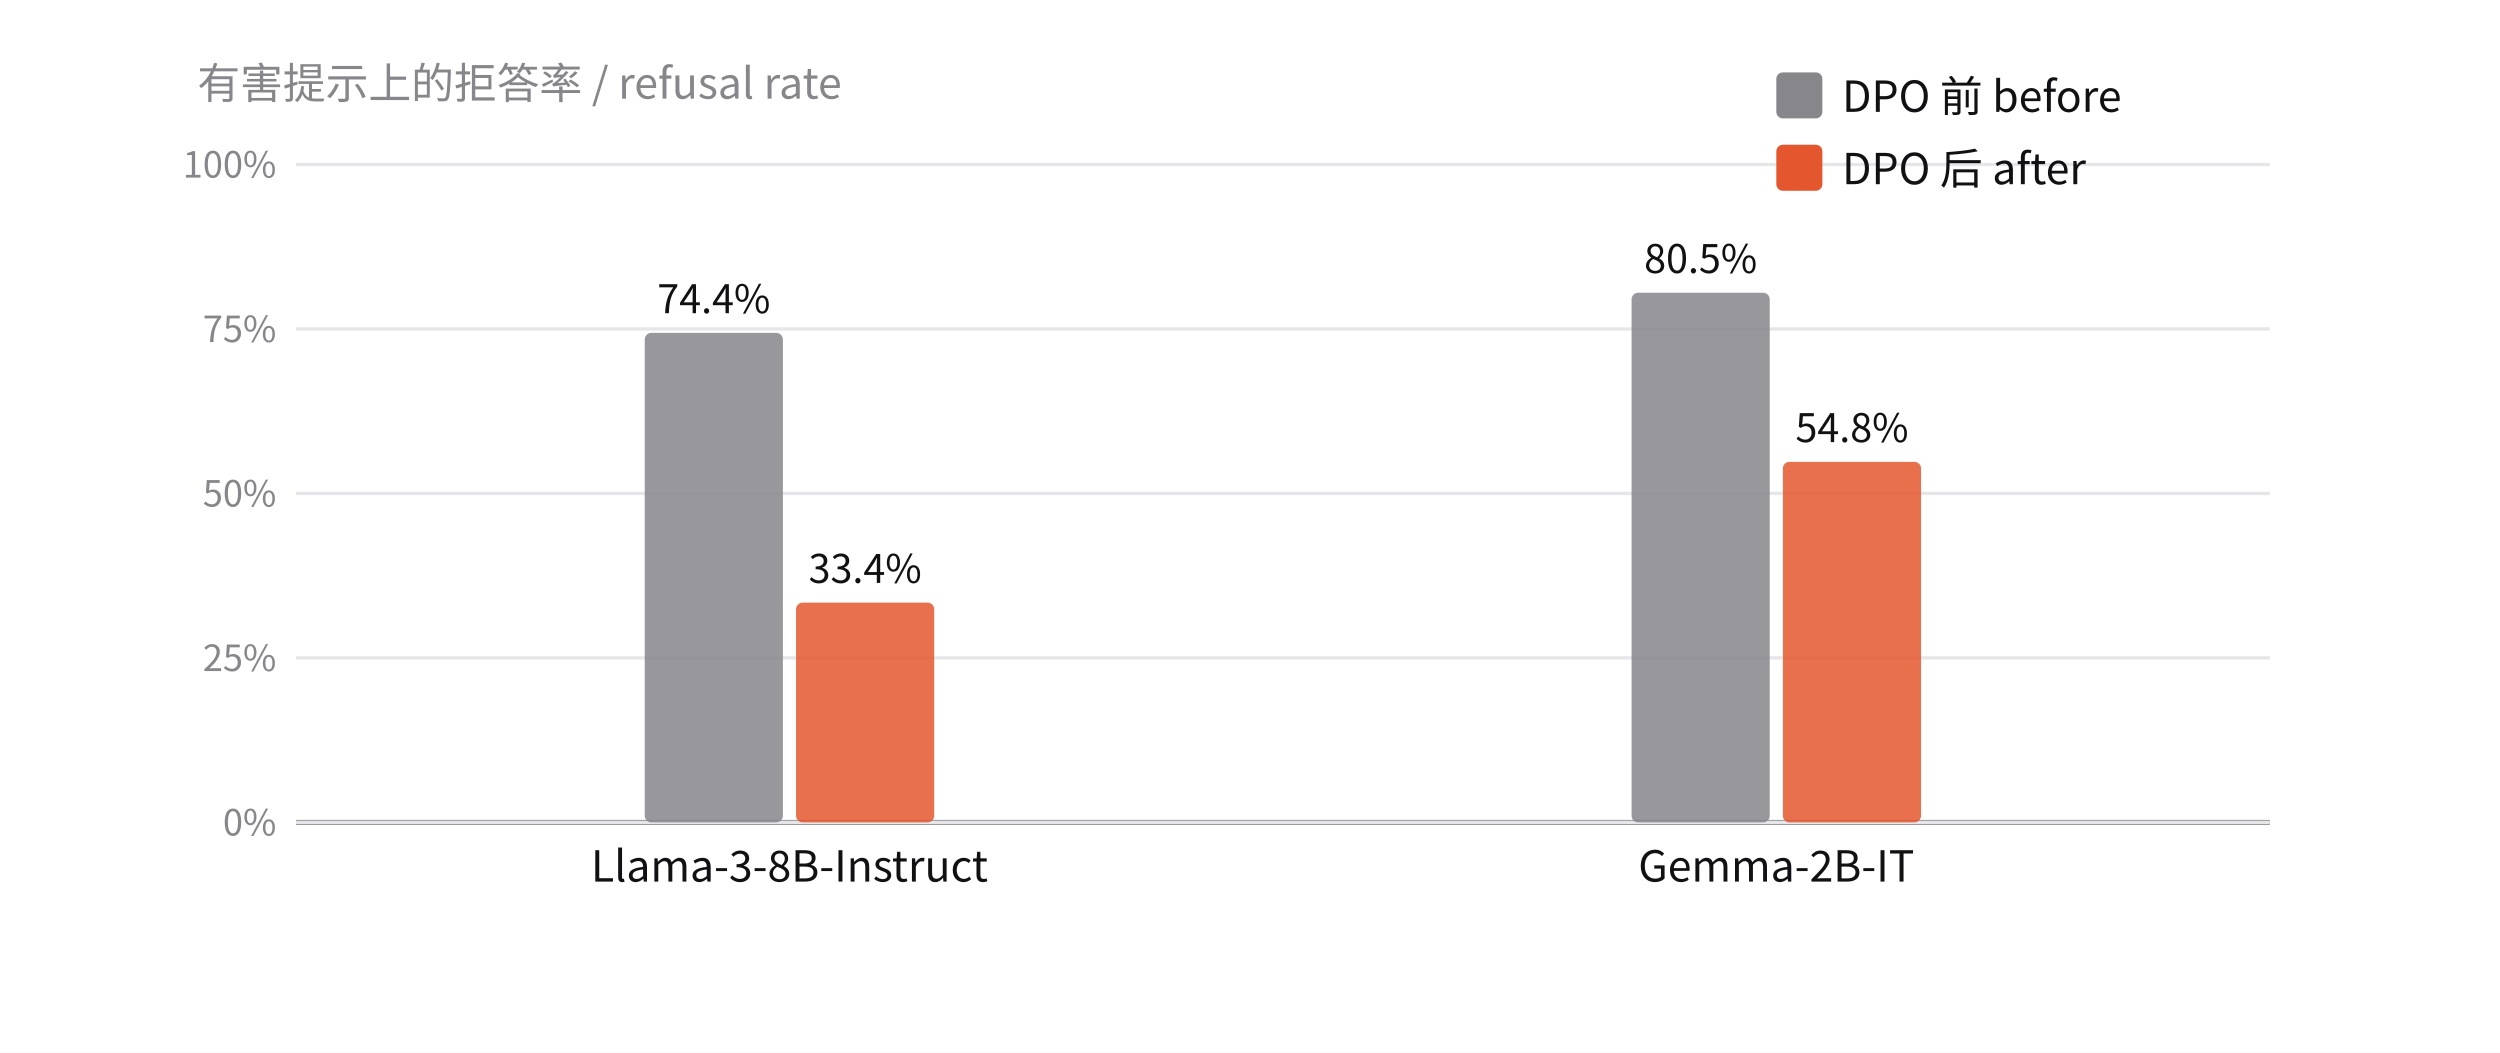
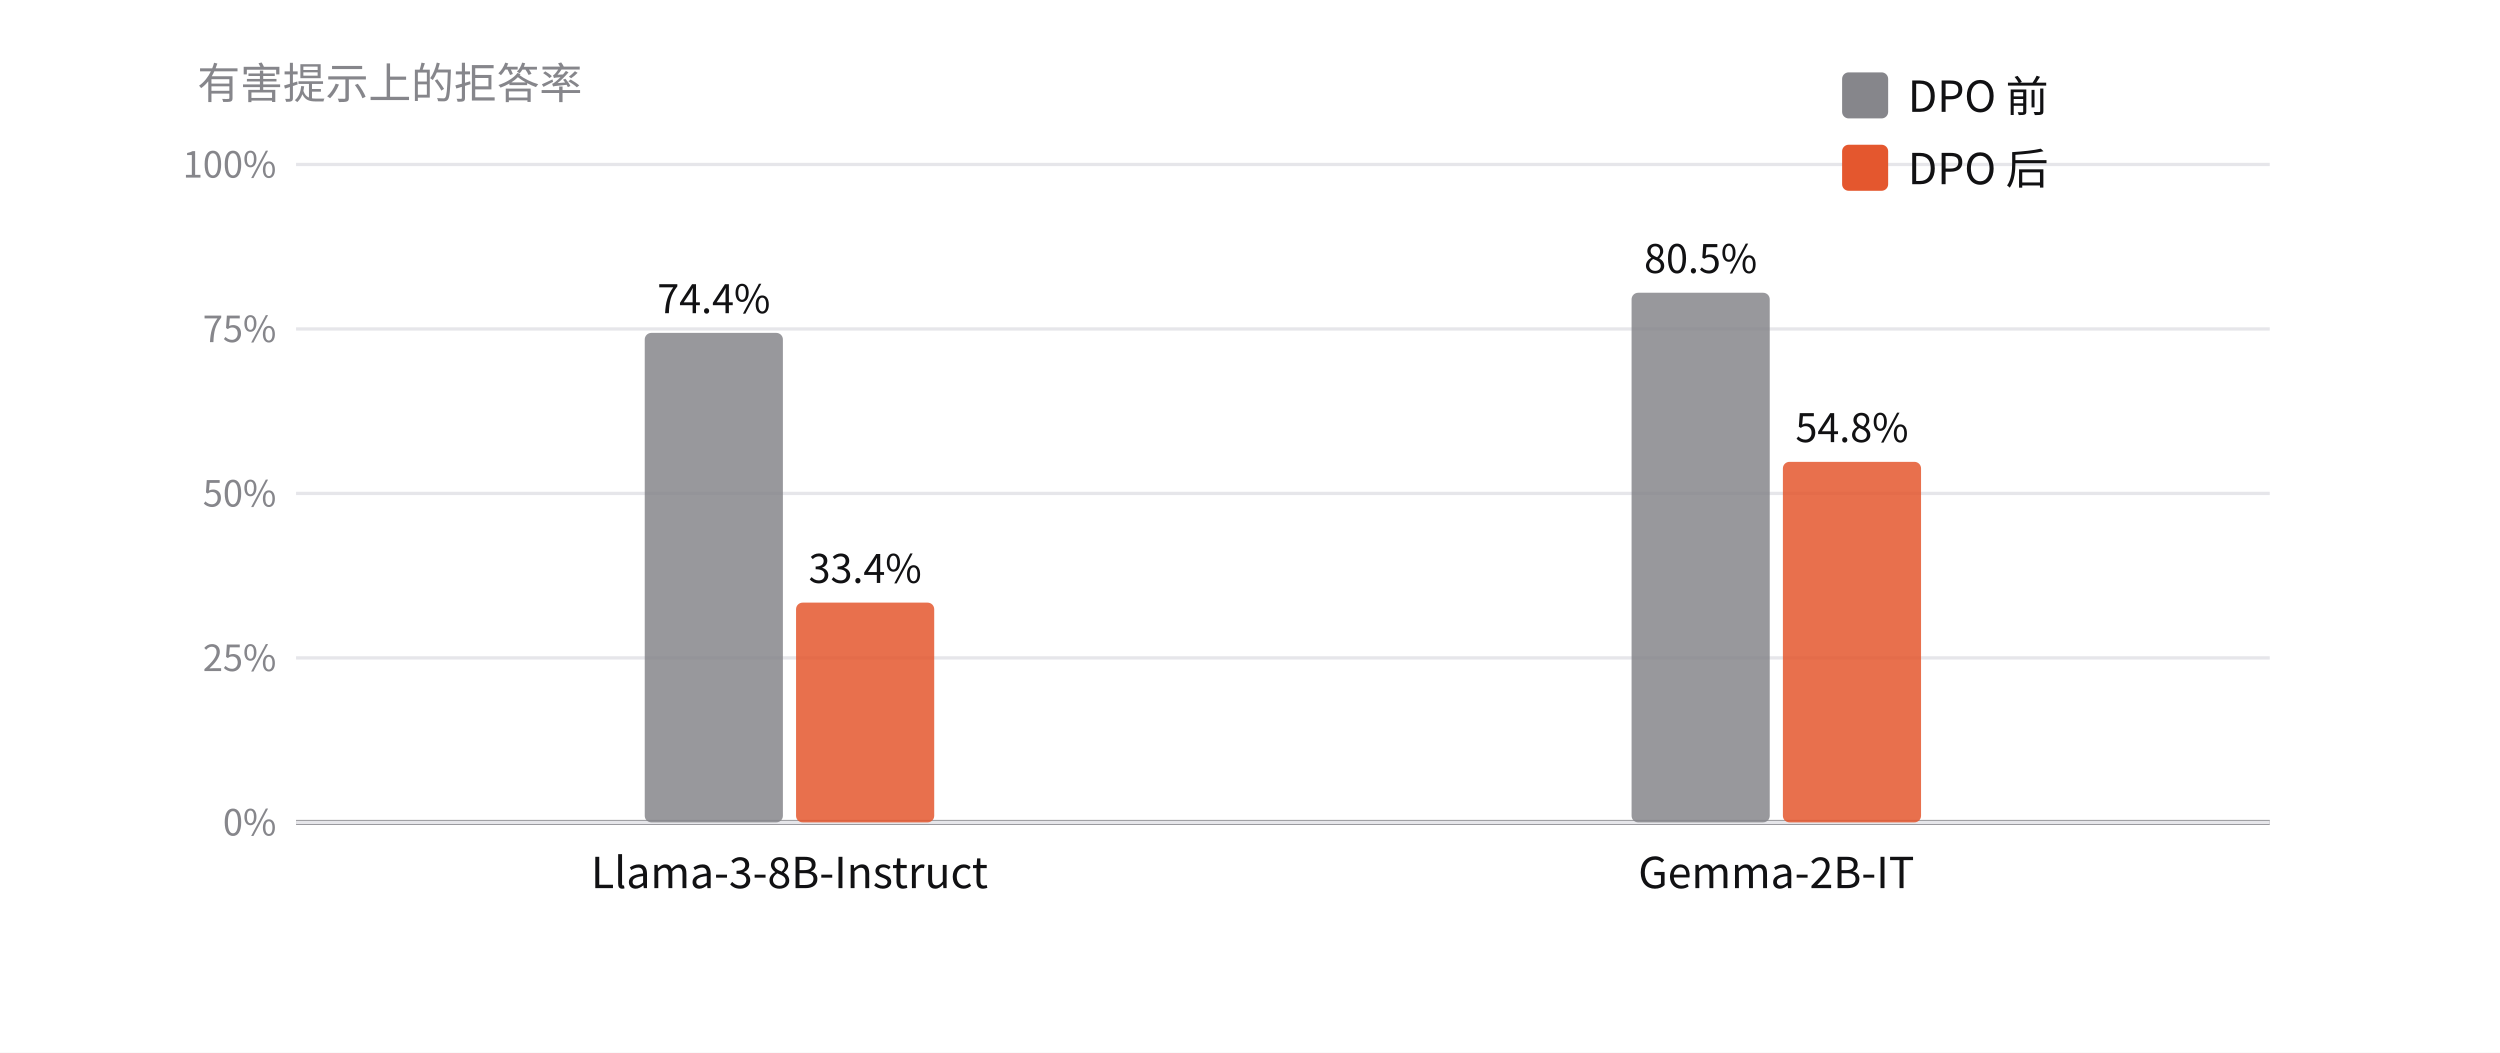
<svg xmlns="http://www.w3.org/2000/svg" width="760" height="320" viewBox="0 0 760 320" role="img">
  <defs>
    <marker id="arrow-111113" viewBox="0 0 10 10" refX="9" refY="5" markerWidth="7" markerHeight="7" orient="auto-start-reverse">
      <path d="M0 0 L10 5 L0 10 z" fill="#111113" />
    </marker>
    <marker id="arrow-86868B" viewBox="0 0 10 10" refX="9" refY="5" markerWidth="7" markerHeight="7" orient="auto-start-reverse">
      <path d="M0 0 L10 5 L0 10 z" fill="#86868B" />
    </marker>
    <marker id="arrow-E6E6EA" viewBox="0 0 10 10" refX="9" refY="5" markerWidth="7" markerHeight="7" orient="auto-start-reverse">
      <path d="M0 0 L10 5 L0 10 z" fill="#E6E6EA" />
    </marker>
    <marker id="arrow-2563EB" viewBox="0 0 10 10" refX="9" refY="5" markerWidth="7" markerHeight="7" orient="auto-start-reverse">
      <path d="M0 0 L10 5 L0 10 z" fill="#2563EB" />
    </marker>
    <marker id="arrow-B8860B" viewBox="0 0 10 10" refX="9" refY="5" markerWidth="7" markerHeight="7" orient="auto-start-reverse">
      <path d="M0 0 L10 5 L0 10 z" fill="#B8860B" />
    </marker>
    <marker id="arrow-E4572E" viewBox="0 0 10 10" refX="9" refY="5" markerWidth="7" markerHeight="7" orient="auto-start-reverse">
      <path d="M0 0 L10 5 L0 10 z" fill="#E4572E" />
    </marker>
    <marker id="arrow-1F8A5B" viewBox="0 0 10 10" refX="9" refY="5" markerWidth="7" markerHeight="7" orient="auto-start-reverse">
      <path d="M0 0 L10 5 L0 10 z" fill="#1F8A5B" />
    </marker>
    <marker id="arrow-7C3AED" viewBox="0 0 10 10" refX="9" refY="5" markerWidth="7" markerHeight="7" orient="auto-start-reverse">
      <path d="M0 0 L10 5 L0 10 z" fill="#7C3AED" />
    </marker>
    <marker id="arrow-0D9488" viewBox="0 0 10 10" refX="9" refY="5" markerWidth="7" markerHeight="7" orient="auto-start-reverse">
      <path d="M0 0 L10 5 L0 10 z" fill="#0D9488" />
    </marker>
    <marker id="arrow-FFFFFF" viewBox="0 0 10 10" refX="9" refY="5" markerWidth="7" markerHeight="7" orient="auto-start-reverse">
      <path d="M0 0 L10 5 L0 10 z" fill="#FFFFFF" />
    </marker>
    <marker id="arrow-F5F5F7" viewBox="0 0 10 10" refX="9" refY="5" markerWidth="7" markerHeight="7" orient="auto-start-reverse">
      <path d="M0 0 L10 5 L0 10 z" fill="#F5F5F7" />
    </marker>
  </defs>
  <rect width="100%" height="100%" fill="#FFFFFF" />
  <line x1="90.0" y1="250.0" x2="690.0" y2="250.0" stroke="#86868B" stroke-width="1.5" stroke-opacity="1.0" />
  <line x1="90.0" y1="250.0" x2="690.0" y2="250.0" stroke="#E6E6EA" stroke-width="1" stroke-opacity="1.0" />
  <text x="84.0" y="254.0" text-anchor="end" style="font-family: 'PingFang SC', 'Hiragino Sans GB', 'Noto Sans CJK SC', 'Helvetica Neue', Helvetica, Arial, sans-serif; font-size: 11px; fill: #86868B; font-weight: normal">0%</text>
  <line x1="90.0" y1="200.0" x2="690.0" y2="200.0" stroke="#E6E6EA" stroke-width="1" stroke-opacity="1.0" />
  <text x="84.0" y="204.0" text-anchor="end" style="font-family: 'PingFang SC', 'Hiragino Sans GB', 'Noto Sans CJK SC', 'Helvetica Neue', Helvetica, Arial, sans-serif; font-size: 11px; fill: #86868B; font-weight: normal">25%</text>
  <line x1="90.0" y1="150.0" x2="690.0" y2="150.0" stroke="#E6E6EA" stroke-width="1" stroke-opacity="1.0" />
  <text x="84.0" y="154.0" text-anchor="end" style="font-family: 'PingFang SC', 'Hiragino Sans GB', 'Noto Sans CJK SC', 'Helvetica Neue', Helvetica, Arial, sans-serif; font-size: 11px; fill: #86868B; font-weight: normal">50%</text>
  <line x1="90.0" y1="100.0" x2="690.0" y2="100.0" stroke="#E6E6EA" stroke-width="1" stroke-opacity="1.0" />
  <text x="84.0" y="104.0" text-anchor="end" style="font-family: 'PingFang SC', 'Hiragino Sans GB', 'Noto Sans CJK SC', 'Helvetica Neue', Helvetica, Arial, sans-serif; font-size: 11px; fill: #86868B; font-weight: normal">75%</text>
  <line x1="90.0" y1="50.0" x2="690.0" y2="50.0" stroke="#E6E6EA" stroke-width="1" stroke-opacity="1.0" />
  <text x="84.0" y="54.0" text-anchor="end" style="font-family: 'PingFang SC', 'Hiragino Sans GB', 'Noto Sans CJK SC', 'Helvetica Neue', Helvetica, Arial, sans-serif; font-size: 11px; fill: #86868B; font-weight: normal">100%</text>
  <rect x="196.0" y="101.2" width="42.0" height="148.8" rx="2" fill="#86868B" fill-opacity="0.85" stroke="#86868B" stroke-width="0" />
  <text x="217.0" y="95.2" text-anchor="middle" style="font-family: 'PingFang SC', 'Hiragino Sans GB', 'Noto Sans CJK SC', 'Helvetica Neue', Helvetica, Arial, sans-serif; font-size: 12px; fill: #111113; font-weight: normal">74.4%</text>
  <rect x="242.0" y="183.2" width="42.0" height="66.8" rx="2" fill="#E4572E" fill-opacity="0.85" stroke="#E4572E" stroke-width="0" />
  <text x="263.0" y="177.2" text-anchor="middle" style="font-family: 'PingFang SC', 'Hiragino Sans GB', 'Noto Sans CJK SC', 'Helvetica Neue', Helvetica, Arial, sans-serif; font-size: 12px; fill: #111113; font-weight: normal">33.4%</text>
-   <text x="240.0" y="268.0" text-anchor="middle" style="font-family: 'PingFang SC', 'Hiragino Sans GB', 'Noto Sans CJK SC', 'Helvetica Neue', Helvetica, Arial, sans-serif; font-size: 13px; fill: #111113; font-weight: normal">Llama-3-8B-Instruct</text>
+   <text x="240.0" y="270.0" text-anchor="middle" style="font-family: 'PingFang SC', 'Hiragino Sans GB', 'Noto Sans CJK SC', 'Helvetica Neue', Helvetica, Arial, sans-serif; font-size: 13px; fill: #111113; font-weight: normal">Llama-3-8B-Instruct</text>
  <rect x="496.0" y="89.0" width="42.0" height="161.0" rx="2" fill="#86868B" fill-opacity="0.85" stroke="#86868B" stroke-width="0" />
  <text x="517.0" y="83.0" text-anchor="middle" style="font-family: 'PingFang SC', 'Hiragino Sans GB', 'Noto Sans CJK SC', 'Helvetica Neue', Helvetica, Arial, sans-serif; font-size: 12px; fill: #111113; font-weight: normal">80.5%</text>
  <rect x="542.0" y="140.4" width="42.0" height="109.6" rx="2" fill="#E4572E" fill-opacity="0.85" stroke="#E4572E" stroke-width="0" />
  <text x="563.0" y="134.4" text-anchor="middle" style="font-family: 'PingFang SC', 'Hiragino Sans GB', 'Noto Sans CJK SC', 'Helvetica Neue', Helvetica, Arial, sans-serif; font-size: 12px; fill: #111113; font-weight: normal">54.8%</text>
-   <text x="540.0" y="268.0" text-anchor="middle" style="font-family: 'PingFang SC', 'Hiragino Sans GB', 'Noto Sans CJK SC', 'Helvetica Neue', Helvetica, Arial, sans-serif; font-size: 13px; fill: #111113; font-weight: normal">Gemma-2B-IT</text>
-   <rect x="540.0" y="22.0" width="14.0" height="14.0" rx="2" fill="#86868B" fill-opacity="1.0" stroke="#86868B" stroke-width="0" />
-   <text x="560.0" y="34.0" text-anchor="start" style="font-family: 'PingFang SC', 'Hiragino Sans GB', 'Noto Sans CJK SC', 'Helvetica Neue', Helvetica, Arial, sans-serif; font-size: 13px; fill: #111113; font-weight: normal">DPO 前 before</text>
-   <rect x="540.0" y="44.0" width="14.0" height="14.0" rx="2" fill="#E4572E" fill-opacity="1.0" stroke="#E4572E" stroke-width="0" />
-   <text x="560.0" y="56.0" text-anchor="start" style="font-family: 'PingFang SC', 'Hiragino Sans GB', 'Noto Sans CJK SC', 'Helvetica Neue', Helvetica, Arial, sans-serif; font-size: 13px; fill: #111113; font-weight: normal">DPO 后 after</text>
-   <text x="60.0" y="30.0" text-anchor="start" style="font-family: 'PingFang SC', 'Hiragino Sans GB', 'Noto Sans CJK SC', 'Helvetica Neue', Helvetica, Arial, sans-serif; font-size: 13px; fill: #86868B; font-weight: normal">有害提示上的拒答率 / refusal rate</text>
+   <text x="540.0" y="270.0" text-anchor="middle" style="font-family: 'PingFang SC', 'Hiragino Sans GB', 'Noto Sans CJK SC', 'Helvetica Neue', Helvetica, Arial, sans-serif; font-size: 13px; fill: #111113; font-weight: normal">Gemma-2B-IT</text>
+   <rect x="560.0" y="22.0" width="14.0" height="14.0" rx="2" fill="#86868B" fill-opacity="1.0" stroke="#86868B" stroke-width="0" />
+   <text x="580.0" y="34.0" text-anchor="start" style="font-family: 'PingFang SC', 'Hiragino Sans GB', 'Noto Sans CJK SC', 'Helvetica Neue', Helvetica, Arial, sans-serif; font-size: 13px; fill: #111113; font-weight: normal">DPO 前</text>
+   <rect x="560.0" y="44.0" width="14.0" height="14.0" rx="2" fill="#E4572E" fill-opacity="1.0" stroke="#E4572E" stroke-width="0" />
+   <text x="580.0" y="56.0" text-anchor="start" style="font-family: 'PingFang SC', 'Hiragino Sans GB', 'Noto Sans CJK SC', 'Helvetica Neue', Helvetica, Arial, sans-serif; font-size: 13px; fill: #111113; font-weight: normal">DPO 后</text>
+   <text x="60.0" y="30.0" text-anchor="start" style="font-family: 'PingFang SC', 'Hiragino Sans GB', 'Noto Sans CJK SC', 'Helvetica Neue', Helvetica, Arial, sans-serif; font-size: 13px; fill: #86868B; font-weight: normal">有害提示上的拒答率</text>
</svg>
